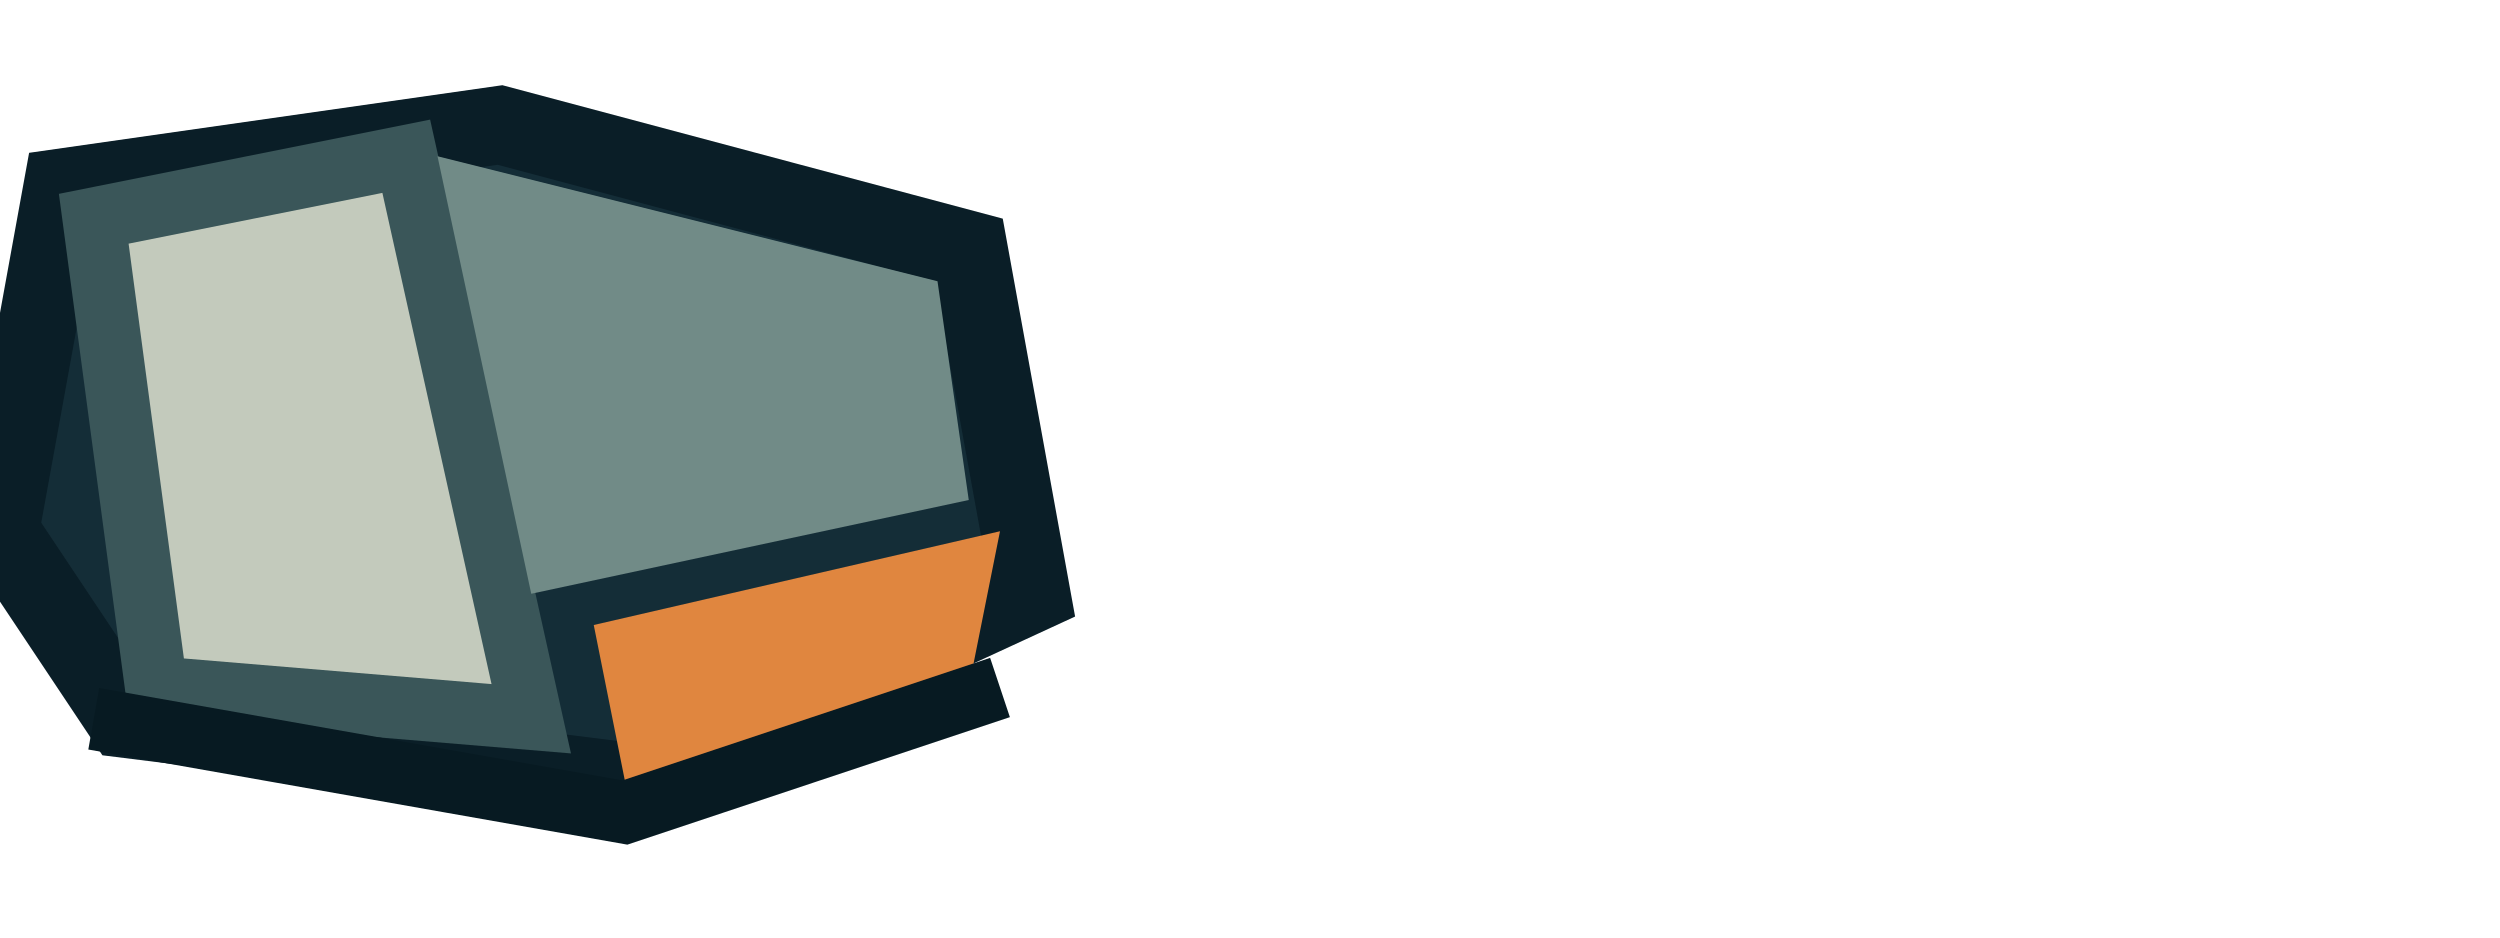
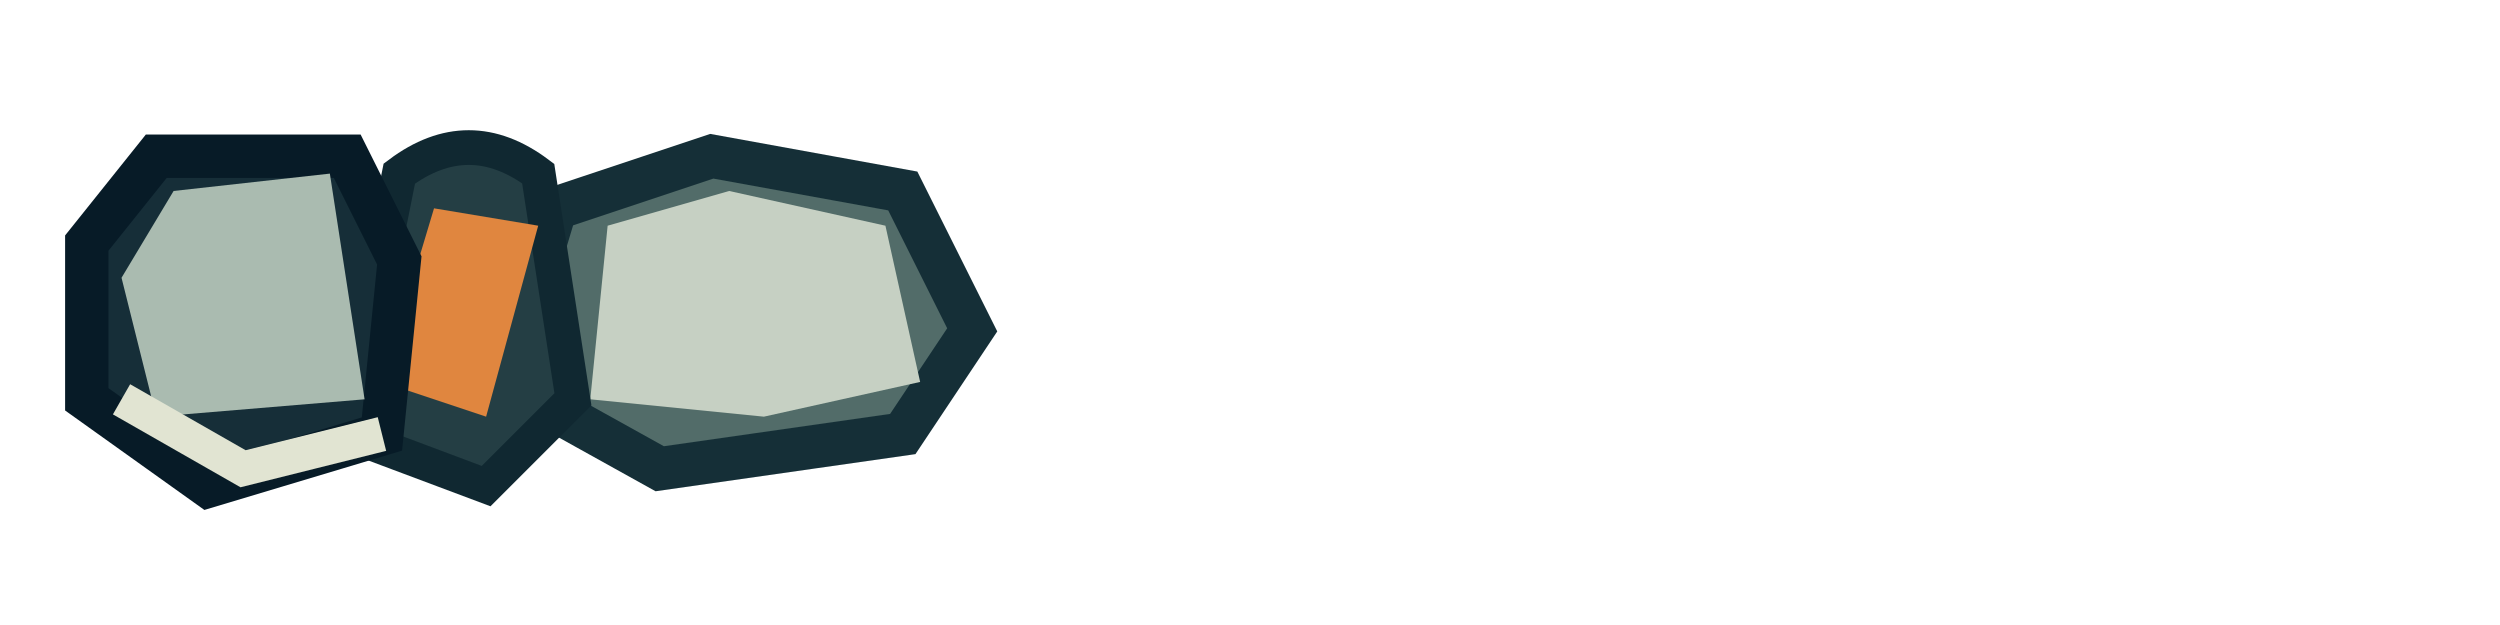
- <svg xmlns="http://www.w3.org/2000/svg" width="160" height="60" viewBox="-40 -15 80 30">
-   <path d="M-38-9 L-24-11 L-9-7 L-7 4 L-20 10 L-36 8 L-40 2 Z" fill="#142d37" stroke="#0a1e27" stroke-width="2.5" />
-   <path d="M-37-8 L-27-10 L-23 8 L-35 7 Z" fill="#c3cabc" stroke="#3a5659" stroke-width="2" />
-   <path d="M-26-10 L-10-6 L-9 1 L-23 4 Z" fill="#718b87" />
-   <path d="M-21 5 L-8 2 L-9 7 L-20 10 Z" fill="#e0863f" />
-   <path d="M-37 8 L-20 11 L-8 7" fill="none" stroke="#071a22" stroke-width="2" />
+ <svg xmlns="http://www.w3.org/2000/svg" width="288" height="72" viewBox="-72 -18 144 36">
+   <path d="M-20-7 L-31-9 L-40-6 L-43 4 L-34 9 L-20 7 L-16 1 Z" fill="#526c69" stroke="#152f37" stroke-width="2.5" />
+   <path d="M-21-5 L-30-7 L-37-5 L-38 5 L-28 6 L-19 4 Z" fill="#c6d0c3" />
+   <path d="M-41-8 Q-45-11-49-8 L-52 7 L-44 10 L-39 5 Z" fill="#243e44" stroke="#102831" stroke-width="2" />
+   <path d="M-47-6 L-50 4 L-44 6 L-41-5 Z" fill="#e0863f" />
+   <path d="M-52-9 L-63-9 L-67-4 L-67 5 L-60 10 L-50 7 L-49-3 Z" fill="#162e38" stroke="#071b27" stroke-width="2.5" />
+   <path d="M-53-8 L-62-7 L-65-2 L-63 6 L-51 5 Z" fill="#aabbb0" />
+   <path d="M-65 5 L-58 9 L-50 7" fill="none" stroke="#e1e4d2" stroke-width="2" />
</svg>
